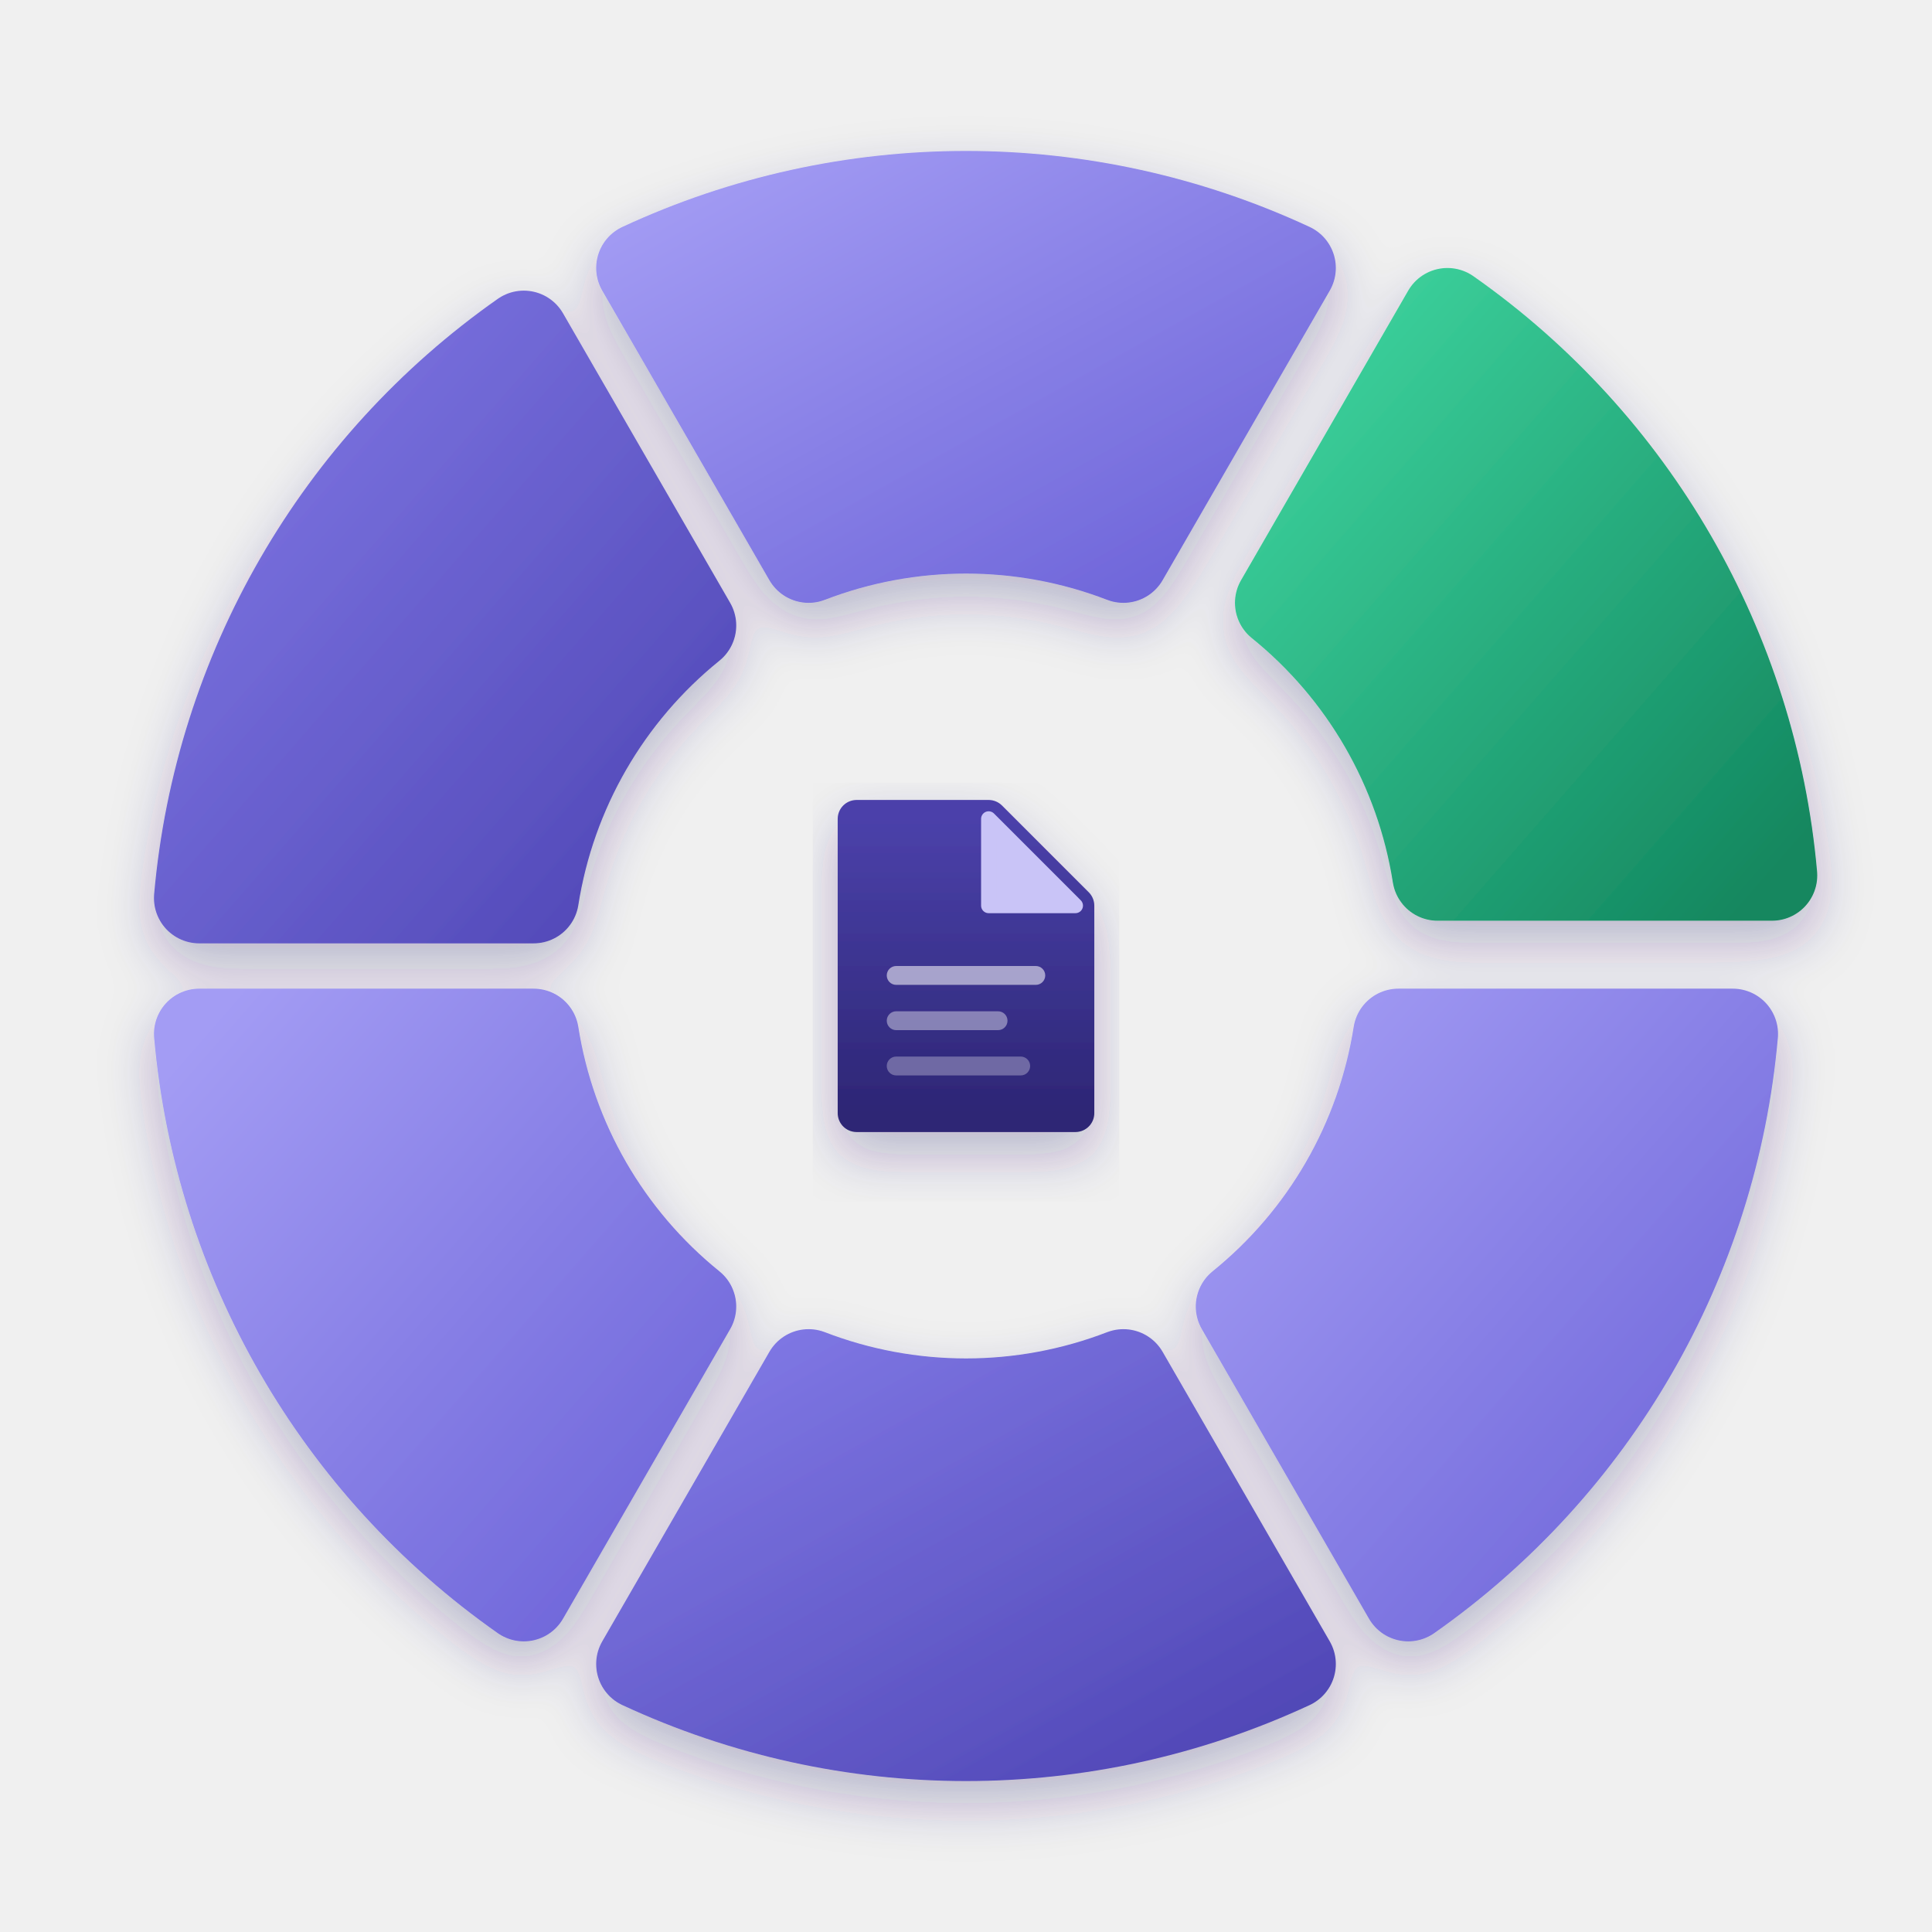
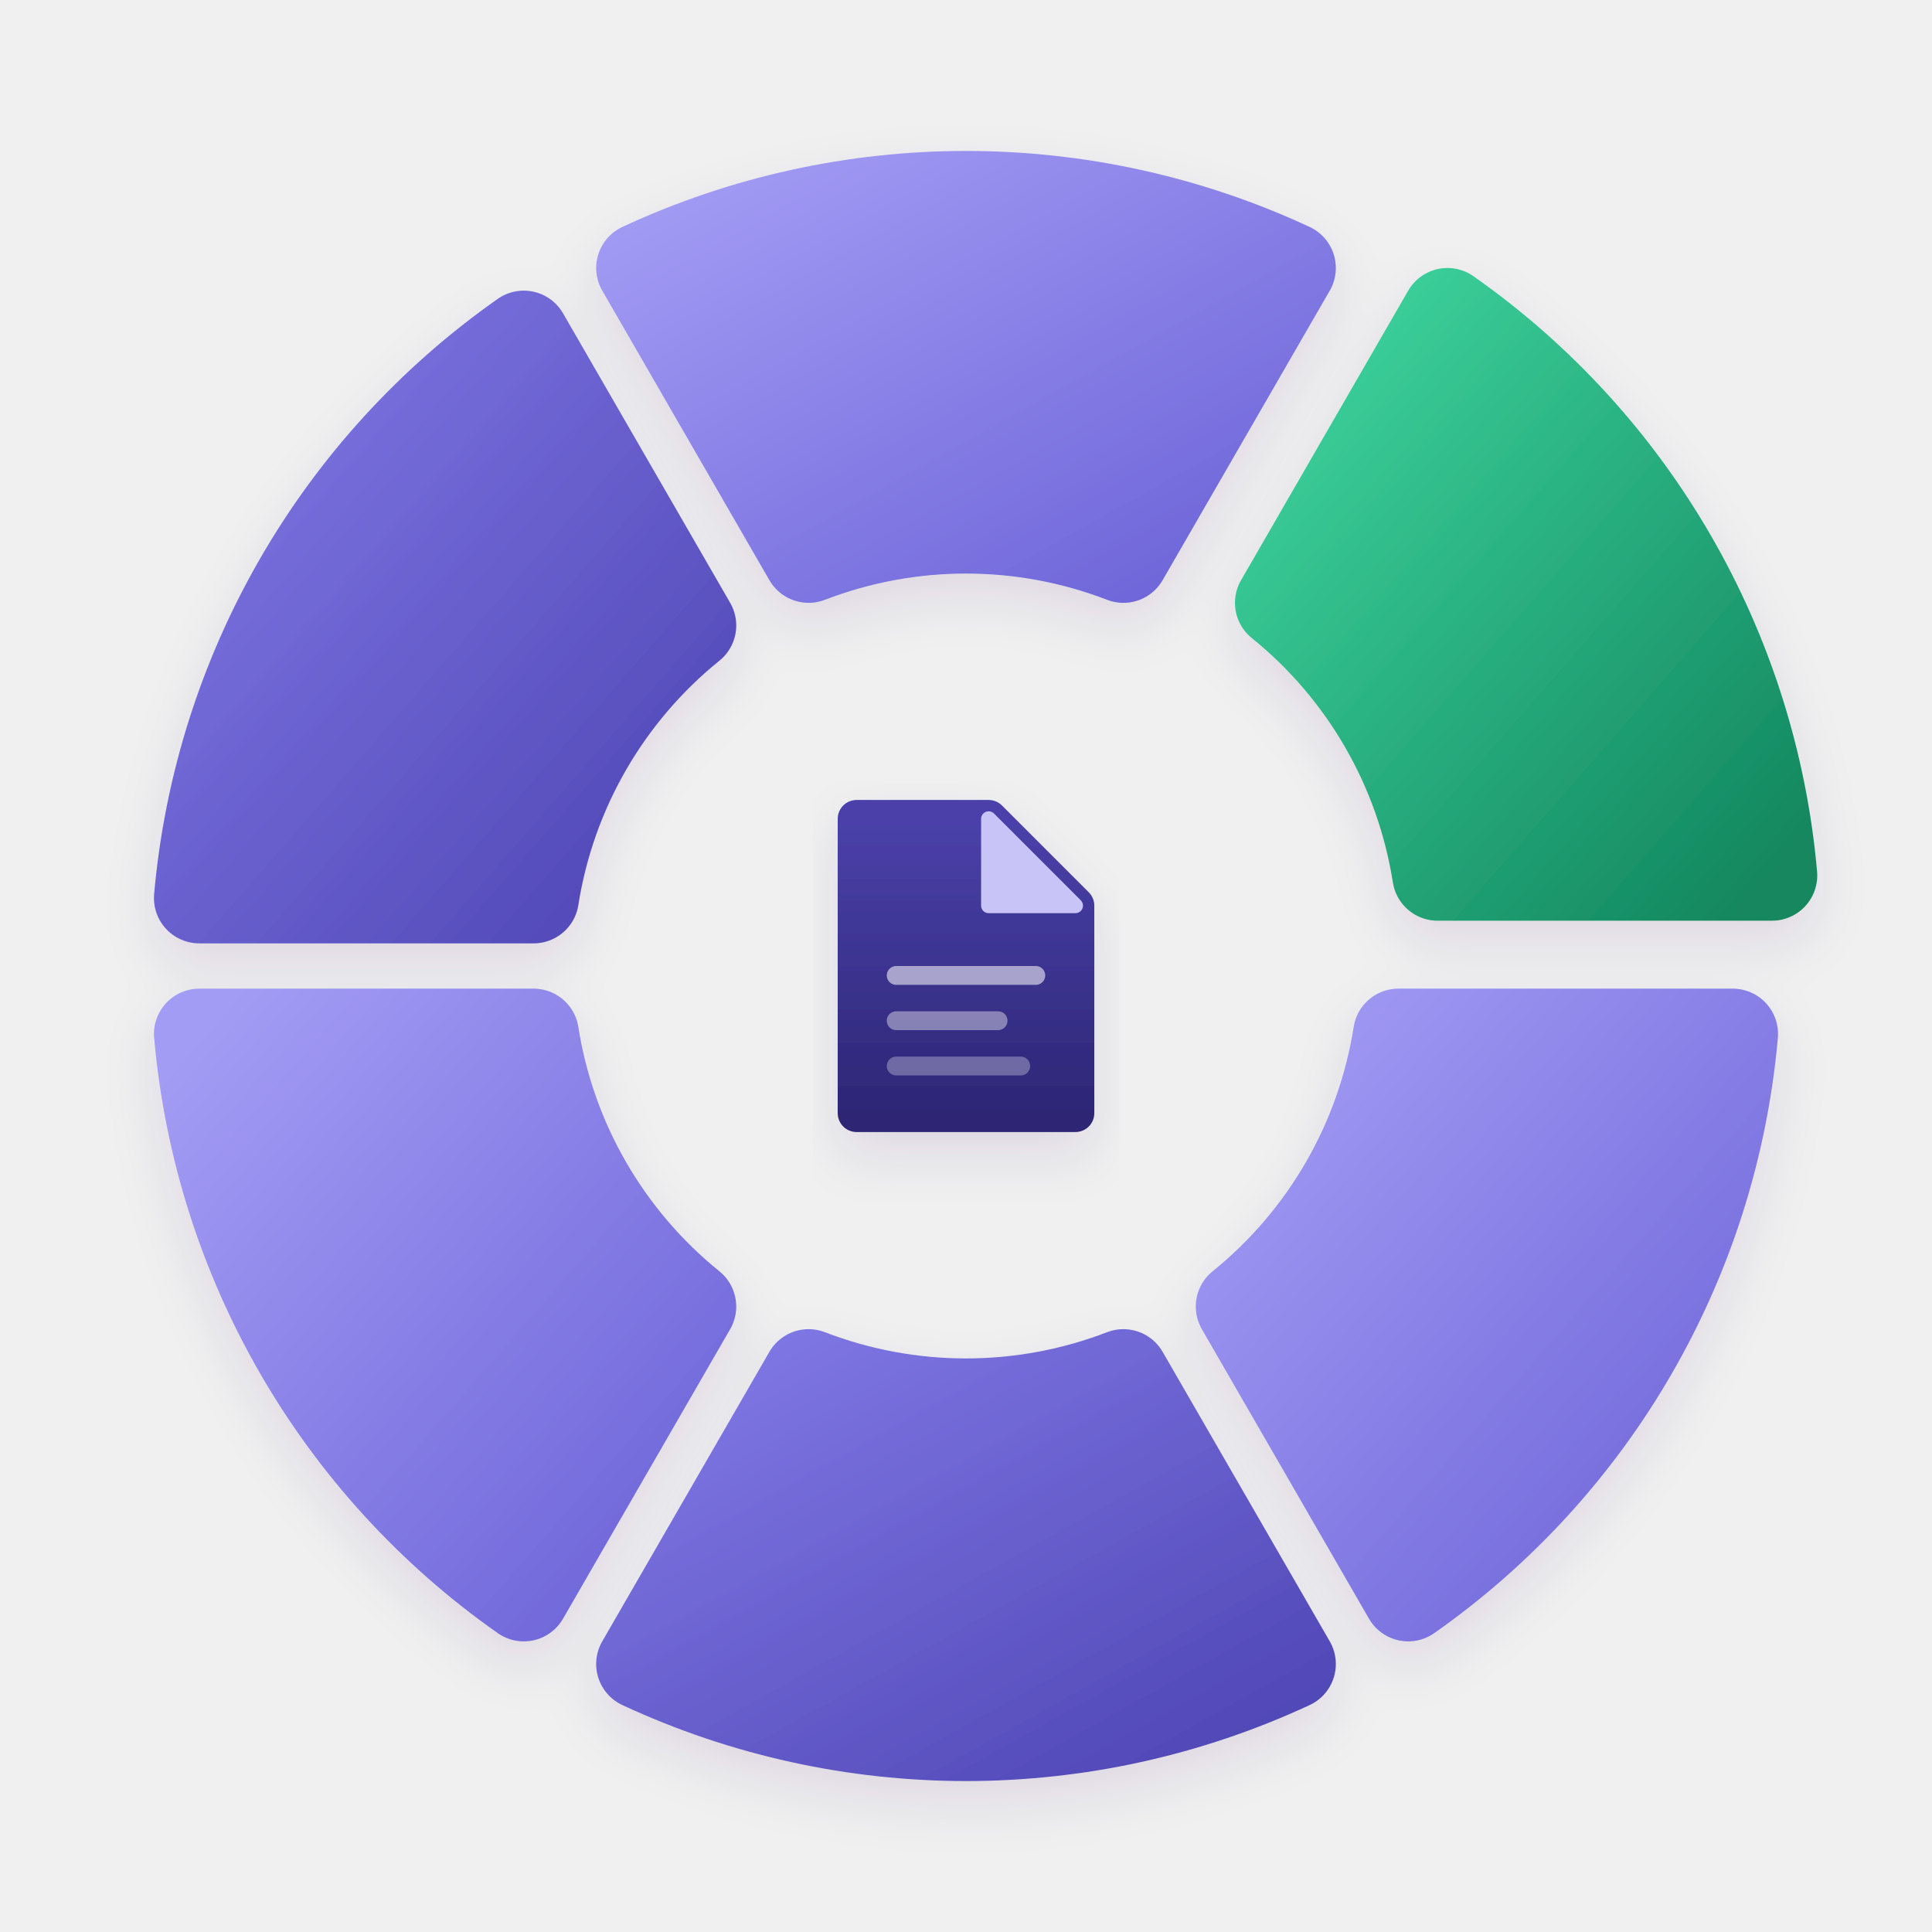
<svg xmlns="http://www.w3.org/2000/svg" width="512" height="512" viewBox="0 0 512 512">
  <defs>
    <linearGradient id="gl" x1="0" y1="0" x2="1" y2="1">
      <stop offset="0" stop-color="#A39CF4" />
      <stop offset="1" stop-color="#6C63D8" />
    </linearGradient>
    <linearGradient id="gd" x1="0" y1="0" x2="1" y2="1">
      <stop offset="0" stop-color="#8179E6" />
      <stop offset="1" stop-color="#4F46B5" />
    </linearGradient>
    <linearGradient id="gg" x1="0" y1="0" x2="1" y2="1">
      <stop offset="0" stop-color="#3FD6A0" />
      <stop offset="1" stop-color="#13875F" />
    </linearGradient>
    <linearGradient id="doc" x1="0" y1="0" x2="0" y2="1">
      <stop offset="0" stop-color="#4B41AA" />
      <stop offset="1" stop-color="#2D2675" />
    </linearGradient>
    <filter id="sh" x="-20%" y="-20%" width="140%" height="150%">
-       <feDropShadow dx="0" dy="6" stdDeviation="7" flood-color="#2D2675" flood-opacity="0.28" />
+       <feDropShadow dx="0" dy="6" stdDeviation="7" flood-color="#2D2675" flood-opacity="0.10" />
    </filter>
  </defs>
  <g filter="url(#sh)">
    <path d="M169.99 71.02 A204 204 0 0 1 342.01 71.02 L297.71 147.76 A116 116 0 0 0 214.29 147.76 Z" fill="url(#gl)" stroke="url(#gl)" stroke-width="24" stroke-linejoin="round" />
    <path d="M373.19 89.02 A204 204 0 0 1 459.20 238.00 L370.59 238.00 A116 116 0 0 0 328.89 165.76 Z" fill="url(#gg)" stroke="url(#gg)" stroke-width="24" stroke-linejoin="round" transform="translate(10.39 -6.00)" />
    <path d="M459.20 274.00 A204 204 0 0 1 373.19 422.98 L328.89 346.24 A116 116 0 0 0 370.59 274.00 Z" fill="url(#gl)" stroke="url(#gl)" stroke-width="24" stroke-linejoin="round" />
    <path d="M342.01 440.98 A204 204 0 0 1 169.99 440.98 L214.29 364.24 A116 116 0 0 0 297.71 364.24 Z" fill="url(#gd)" stroke="url(#gd)" stroke-width="24" stroke-linejoin="round" />
    <path d="M138.81 422.98 A204 204 0 0 1 52.80 274.00 L141.41 274.00 A116 116 0 0 0 183.11 346.24 Z" fill="url(#gl)" stroke="url(#gl)" stroke-width="24" stroke-linejoin="round" />
    <path d="M52.80 238.00 A204 204 0 0 1 138.81 89.02 L183.11 165.76 A116 116 0 0 0 141.41 238.00 Z" fill="url(#gd)" stroke="url(#gd)" stroke-width="24" stroke-linejoin="round" />
  </g>
  <g filter="url(#sh)">
    <path d="M227 217 H262 L285 240 V295 H227 Z" fill="url(#doc)" stroke="url(#doc)" stroke-width="10" stroke-linejoin="round" />
    <path d="M262 217 V240 H285 Z" fill="#C9C4F7" stroke="#C9C4F7" stroke-width="4" stroke-linejoin="round" />
  </g>
  <rect x="235" y="256" width="42" height="5" rx="2.5" fill="#fff" opacity="0.55" />
  <rect x="235" y="268" width="32" height="5" rx="2.5" fill="#fff" opacity="0.4" />
  <rect x="235" y="280" width="38" height="5" rx="2.5" fill="#fff" opacity="0.3" />
</svg>
